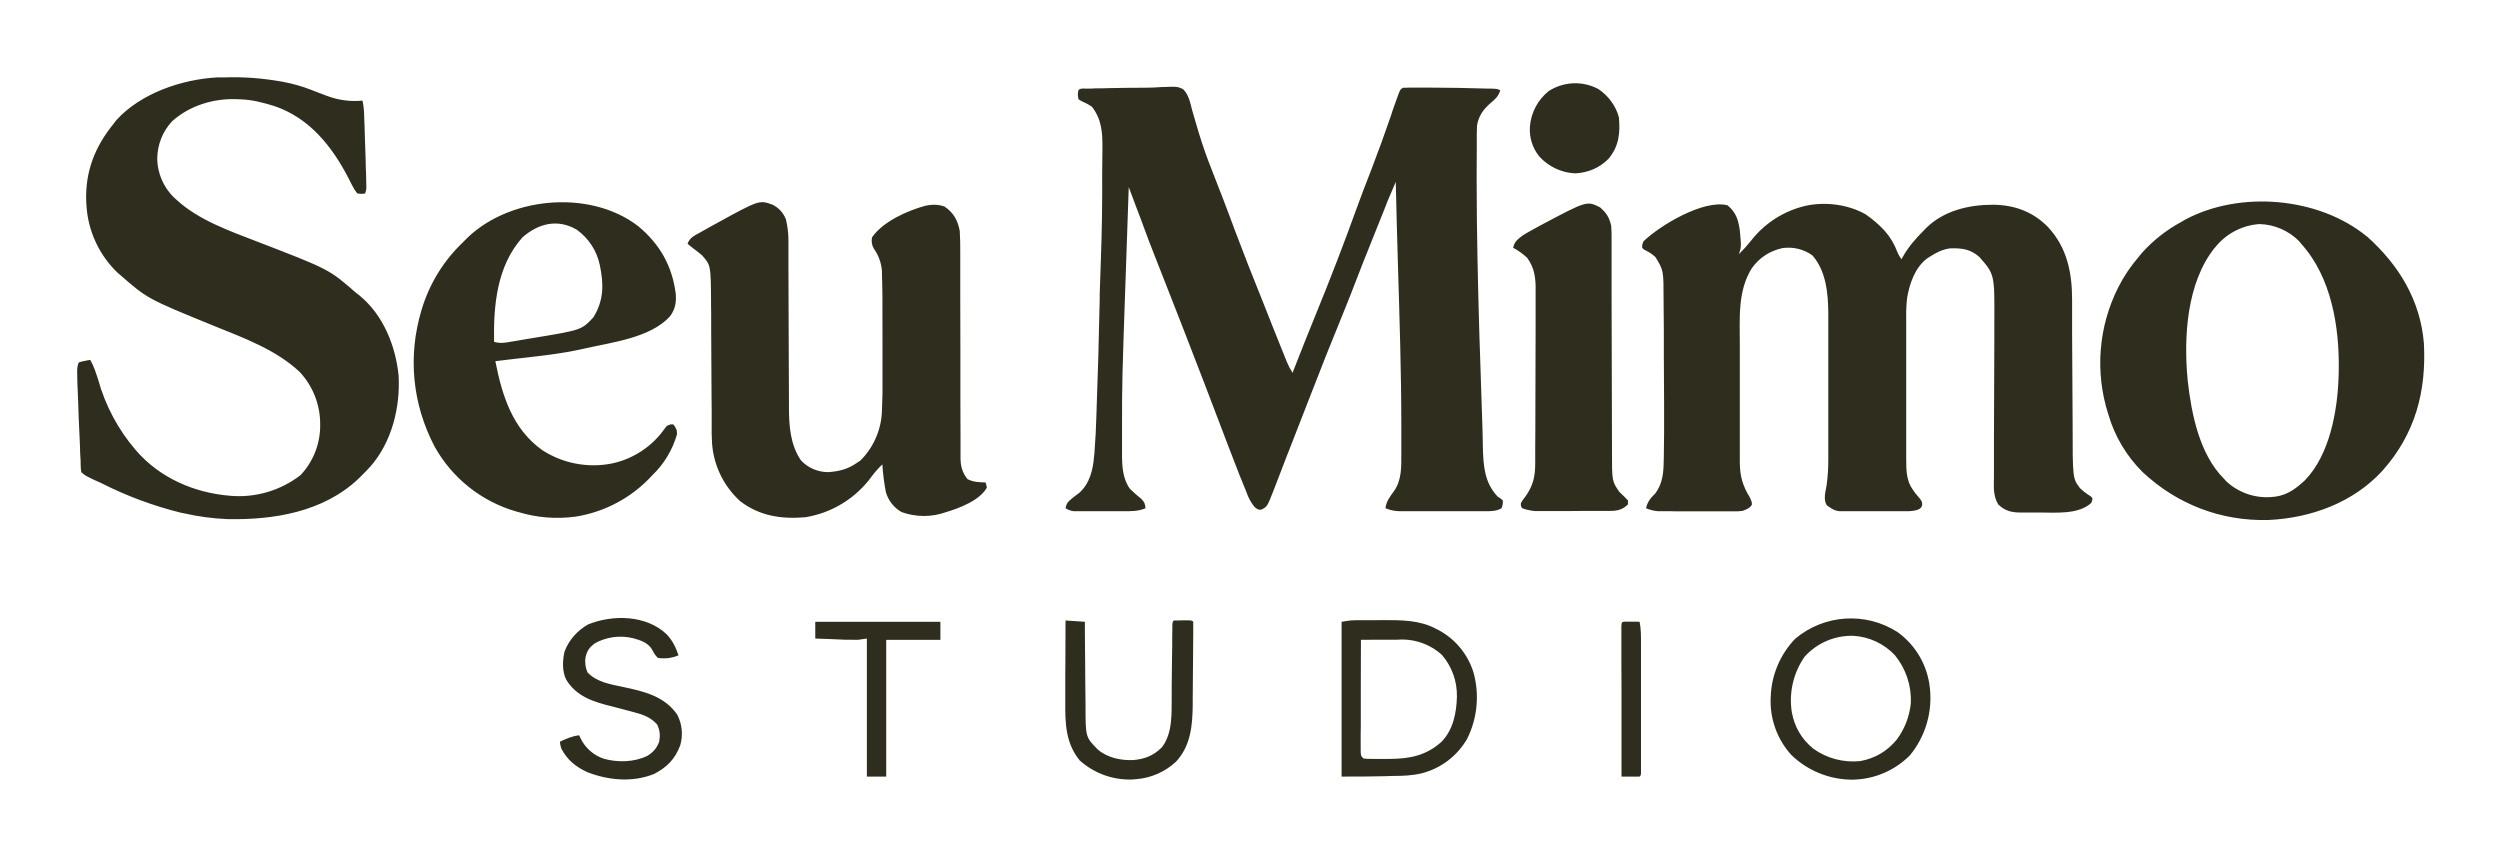
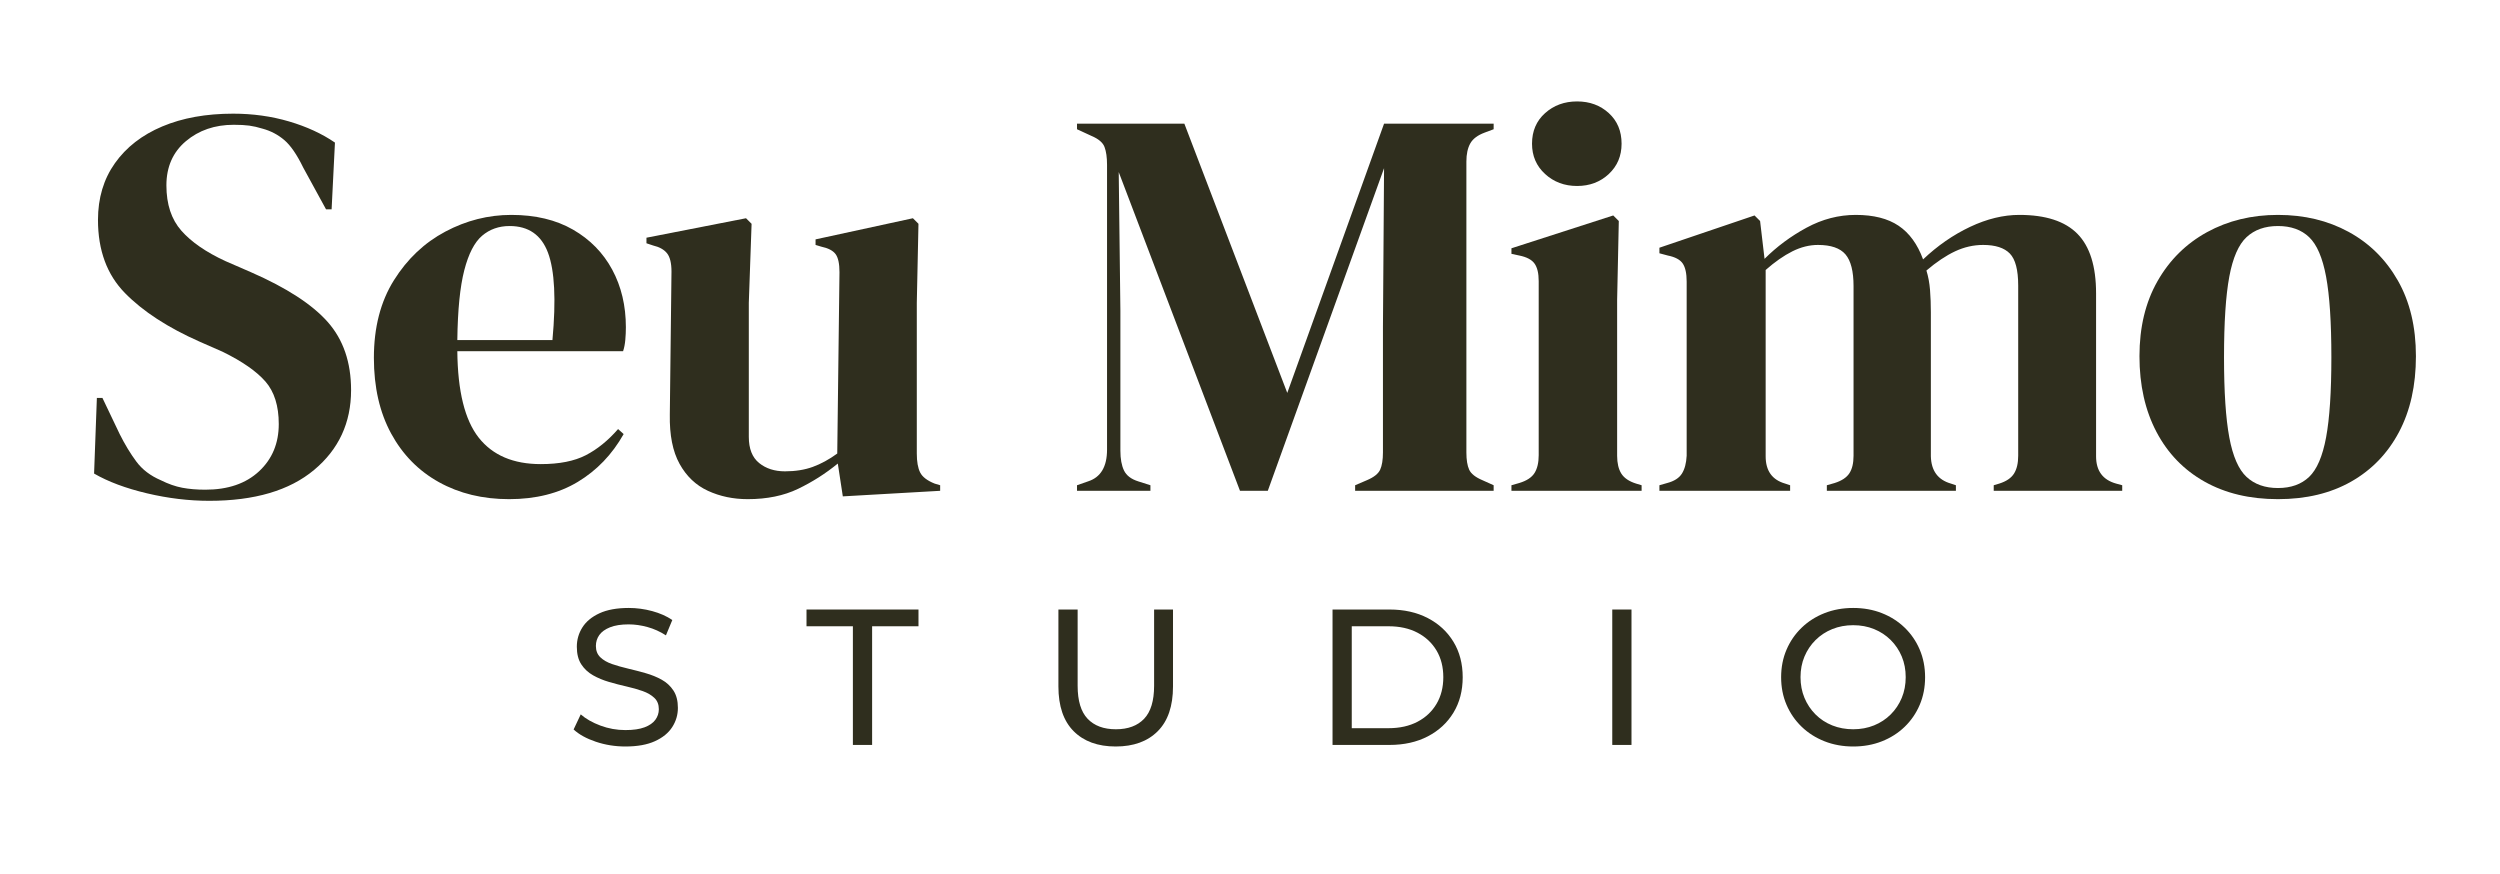
- <svg xmlns="http://www.w3.org/2000/svg" viewBox="0 0 1938 663" width="1938" height="663" role="img" aria-label="Seu Mimo Studio">
-   <g id="seu-mimo" fill="#2F2E1E" transform="translate(10.0 26.0) scale(1)">
-     <path d="M164.3 34c14.5-.5 28.4.6 42.7 3l2.2.4q11.4 2.1 22.2 6.3l2 .8 10 3.8A61 61 0 0 0 271 52q1.2 5.6 1.3 11.4l.1 3.9.2 4 .1 4.3.3 9 .4 11.4.2 8.8.2 4.2.1 5.9.1 3.3c0 2.8 0 2.8-1 5.8-2.8.4-2.8.4-6 0-2-2.6-2-2.6-3.9-6.1l-2-3.9-1-2c-12.8-24.7-30.4-46.7-57.5-55.8-8.7-2.7-17.5-5-26.6-5.2l-2.2-.1c-18.2-.8-37 5-50.5 17.2a43 43 0 0 0-11.4 29A43 43 0 0 0 127 129c16.9 15.6 41.4 24.2 62.4 32.3 55.8 21.5 55.8 21.5 76.6 39.7l2.6 2c18.5 15.1 28 38.9 30.4 62 1.4 24.9-5.3 51.8-22 70.8q-3.4 3.7-7 7.2l-2.2 2.2c-27.2 25.7-65.7 32-101.8 31.2q-16.7-.7-33-4.4l-3-.6a290 290 0 0 1-61.5-22.9l-6.6-3-2-1A23 23 0 0 1 53 340c-.4-2.9-.4-2.9-.5-6.6v-2l-.4-6.7-.1-4.7-1-22.4q-.1-6-.4-12l-.1-2.3c-1-24-1-24 .5-28.3 2-.7 2-.7 4.6-1.2l2.5-.5 1.9-.3c2.7 4.8 4.3 9.8 6 15A142 142 0 0 0 95.3 323c18.3 21.3 45 33 72.8 35.3a78 78 0 0 0 54.9-16 56 56 0 0 0 15.2-39.7 59 59 0 0 0-15.9-40.3C203.8 245 179 236 155.8 226.6c-51.5-21-51.5-21-72.8-39.6l-2-1.7A79 79 0 0 1 57 133l-.2-3.5c-.6-23 6.8-41.7 21.2-59.5l2.3-3c19-20.8 50.7-31.5 78.1-33zM1229 43c7.8 5.2 13.6 13 16 22 1 12.3.1 22.2-8 32-7 7.2-16 10.9-26 11.4a40 40 0 0 1-27.9-13.3A33 33 0 0 1 1176 72a39 39 0 0 1 14.7-27.5A38 38 0 0 1 1229 43M891.5 41.5c10.8-.5 10.8-.5 15.5 1.5 4.3 4.1 5.6 10.1 7 15.8l2.5 8.7 2.7 9.1q4.6 15.2 10.5 29.9l5.7 14.7 1.2 3q5.6 14.5 11 29.2 10.2 27 21 53.6l8.3 21 10.6 26.4q1.8 4.4 4.5 8.6l1-2.6q8.5-21.8 17.3-43.4 16.5-40.3 31.3-81.3a1210 1210 0 0 1 11.5-30.3q8-20.9 15.3-42.1l.8-2.6 1.6-4.6 2.2-6.1.7-2c1.8-4.7 1.8-4.7 4-6h2.3l3-.1h14.2a1602 1602 0 0 1 46.7.8h2.1c4.8.2 4.8.2 7 1.3-1.4 4.7-3.7 6.7-7.4 9.8-5.7 5-9.1 9.6-10.6 17.2l-.2 7v11.8l-.1 20v3c0 41.3 1 82.4 2.2 123.6l.1 2.3 2.2 67.4.2 8.3.1 5.8c.4 14.8 1.1 27.7 11.5 38.8l2.4 1.5 1.6 1.5c0 3 0 3-1 6-4 2.3-8.1 2.3-12.7 2.3h-65.6c-4.3 0-7.7-.7-11.7-2.3.6-5.4 3.6-9.1 6.7-13.4 6-8.7 5.6-18.8 5.6-29v-22.2c0-41.3-1.4-82.4-2.6-123.6q-1-32.4-1.7-64.8-3.3 7.5-6.4 15l-1.3 3.4-1.4 3.5-11.6 29q-4.8 11.8-9.3 23.6t-9.2 23.4q-14.9 36.3-29 72.9l-13 33.4-2 5.1-1 2.5-5.3 13.8-2.3 6q-1.4 3.4-2.7 7c-5.2 13.3-5.2 13.3-10 15.6-2.5-.2-2.5-.2-5-2.2a37 37 0 0 1-6.3-11.6l-1-2.5-4.2-10.3-8.9-23-18.8-49.3a10248 10248 0 0 0-34.4-88.4l-1.2-3q-7.3-18.3-14-36.8-1.4-3.4-2.6-6.8L865 119l-1.5 44-.7 20.3c-3 85.8-3 85.8-3 122.9v20.3c0 9 .6 19 6.2 26.5q4.1 4 8.6 7.6c2.6 2.6 3.1 3.9 3.4 7.4-5.9 2.5-11.6 2.3-17.8 2.3h-37.8c-2.5-.3-4.2-1-6.4-2.3.6-3.4 1.6-4.8 4.3-7l1.9-1.6 4.4-3.3c8.1-7.2 10.7-17.8 11.5-28.2l.3-2.6A599 599 0 0 0 840 294l.2-6.7q1.4-36.9 2.1-73.8l.2-7.2v-4.7l.9-26.4a1563 1563 0 0 0 1-67l.2-19.3c.1-11.8-.5-22.2-8-32a34 34 0 0 0-7-3.9c-2-1-2-1-3.6-2.1-.6-3.7-.6-3.7 0-7 1.7-1.7 3.8-1.2 6-1.2h3.4l3.6-.2h3.8l7.9-.2 11.8-.2 15.3-.1q6.8 0 13.7-.6M1825 157.4c24.6 22 41.2 49.2 44 82.6 2 37.7-6.8 70.5-32.2 99-22.7 24.7-55.4 36.6-88.4 38.1-36.7 1-70.8-12.2-97.4-37.1a104 104 0 0 1-26.7-45 130 130 0 0 1 7.8-98.3c4.4-8.7 9.6-16.3 15.9-23.7l2.2-2.7A113 113 0 0 1 1681 146l2.9-1.7c42.5-22.8 103.7-17.6 141 13.1m-118 8.6c-21.9 27.3-24.2 69.6-21 103 2.9 25.7 9 56.9 28 76l1.8 2a46 46 0 0 0 35.1 12.3c9.7-.5 17-4.8 24.1-11.3l1.8-1.6c19.5-20 25.5-54.7 26.2-81.4l.1-3.5c.6-33.8-5.6-72.6-29.1-98.5l-1.6-2a45 45 0 0 0-30.8-13.3A48 48 0 0 0 1707 166M484.7 149.3c16.9 14 26.5 31 29.2 52.9.4 6.6-.5 11.5-4.5 17-15 16.6-44.7 20.1-65.4 24.8l-2.7.6c-18 4-36.6 5.8-55 7.9L374 254c5.2 26.6 13.2 52.4 36.3 68.9a73 73 0 0 0 54 10.4 67 67 0 0 0 41.5-27.8c1.2-1.5 1.2-1.5 4-2.5h2.2c2 2.7 3 4.3 2.8 7.7a71 71 0 0 1-19.2 31.8 102 102 0 0 1-59.4 32q-22.6 3-44.2-3.5l-2.2-.6a106 106 0 0 1-63-50.4c-17.2-33-20.8-70-10-105.8a119 119 0 0 1 32.4-52.7c32.5-34.9 97.4-41.6 135.5-12.2M395 158c-19.8 22.2-22.5 52.6-22 81 5 1.5 9.2.6 14.2-.3l2.6-.4 5.7-1 8.5-1.4c36.8-6.1 36.8-6.1 46-15.9 8.1-13.1 8.1-25.6 5-40.4a45 45 0 0 0-18-27.6c-14.8-8.6-29.6-4.8-42 6M589 132.7c5 2.7 8 6 10.2 11.2q2 8.1 2 16.5v21.4l.2 56.7.2 47v4.2c0 14.1 1 29.3 9.4 41.3a29 29 0 0 0 21 9c8.4-.6 15-2.2 22-7l3.1-2.1a57 57 0 0 0 16.6-39q.6-13.1.4-26.3v-28.5c0-36.5 0-36.5-.4-50.3v-2.5a34 34 0 0 0-6.2-17.4 12 12 0 0 1-1.5-8.9c8.4-12.3 27.6-20.8 41.7-24.6 5.2-1 9.5-1 14.5.7 7 4.8 10.2 10.5 11.8 18.9q.5 9 .4 17.7v34.9l.1 41.8v38.3l.1 29.2v14.3c0 6.1 1.5 11.5 5.4 16.2 4.5 2.4 9 2.4 14 2.6.6 1.8.6 1.8 1 4-5.4 9.9-21.5 16-31.6 19a51 51 0 0 1-34.4 0 26 26 0 0 1-12.3-15.6A174 174 0 0 1 674 334q-4.5 4.3-8.1 9.1A79 79 0 0 1 614 375c-18.4 1.5-35-1-50-12.3a67 67 0 0 1-22-44.7 190 190 0 0 1-.3-15.7V291l-.1-7.9-.1-18.7-.2-35.4v-11.5l-.1-7.2v-3.2c-.2-27.5-.2-27.5-7-35.2q-3-2.6-6.2-4.9l-3-2.4-2-1.6c1.5-4.7 5.4-6.4 9.4-8.6l2.3-1.3 7.3-4.1 2.4-1.3c34.2-18.8 34.2-18.8 44.5-15M1230.3 134.7c5 4.3 7.2 7.8 8.7 14.3a113 113 0 0 1 .3 10.4v44.3l.3 114.7v5.5c0 23.1 0 23.1 5.7 31.4l2.4 2.3q2.3 2.1 4.3 4.4v3c-5 5-9.6 5.1-16.4 5.1h-21.4l-11.5.1h-22.4a39 39 0 0 1-10.3-2.2c-1.1-1.8-1.1-1.8-1-4 1.3-2.3 1.3-2.3 3.3-4.8 6-8.3 7.8-15.5 7.8-25.8v-12.6l.1-14.6v-5l.2-72.4V200c.2-9.7-.6-18.2-6.6-26.2a49 49 0 0 0-10.8-7.7c.9-5 4-7 8-10q5-3 10.3-5.8l2.9-1.6c35.9-19.1 35.9-19.1 46.1-14M1329 133c6.7 5.5 8.5 11.2 9.7 19.5 1.2 12.8 1.2 12.8-.7 18.5q5-4.9 9.4-10.4a75 75 0 0 1 42.5-27.1c15.2-3.3 33-1 46.4 6.7a87 87 0 0 1 14.7 12.7 51 51 0 0 1 9.7 16.2 26 26 0 0 0 3.3 5.9l1-1.8c4.3-7.7 9.8-14 16-20.2l2.2-2.3c13.8-13.5 33.1-18 51.9-18 16.6.2 30.9 5.4 42.6 17.4 14.8 16 18.6 35.4 18.6 56.5v25.7l.4 70c0 42.5 0 42.5 5.7 50.1q3.8 3.6 8.1 6.2l1.5 1.4c0 2 0 2-1 4-10 9-27.4 7.3-40 7.3h-14.9c-6.9 0-12.1-1.4-17.1-6.3-4-6.7-3.4-13.4-3.3-21v-27.8l.3-78.2v-15c.2-36.3.2-36.3-11.5-49.7-6.9-6.2-13.6-7-22.6-6.8-6.1.8-10.8 3.2-15.9 6.5l-1.9 1.2c-9.5 7-13.8 19.5-15.7 30.7q-.9 8-.7 16.3v109.4c0 8.2.2 16.3 5.2 23.1l1.6 2.3q1.9 2.4 4 4.8c1.5 2.2 1.5 2.2 1.6 4.9-1.1 2.3-1.1 2.3-3.3 3.4-3.1 1-5.6 1.2-8.9 1.2h-52c-3.3-.4-5.2-1.4-7.9-3.3l-1.8-1.2c-3-4.5-1-10.8-.2-15.7q1.4-10.4 1.3-20.8V217.2c-.1-15.5-1.6-33-12.3-45.2a32 32 0 0 0-23.1-5.7q-14.9 3.2-23.8 15.5c-11.2 17.6-9.4 39.2-9.4 59.2v91c0 11.2 2.2 18.5 8 28 1.3 3 1.3 3 1.4 5.2-1.7 2.9-4 3.5-7.1 4.8-3.3.4-3.3.4-7 .4h-44.3l-4.5-.1h-9.9c-3.4-.3-6.1-1-9.3-2.3 1.2-5.2 3.5-7.9 7.2-11.5 5.7-7.8 6.4-16 6.5-25.4l.1-3.3q.3-18.1.2-36.4v-5q0-19.5-.2-39V230l-.2-23.7c0-22.7 0-22.7-6.3-33-2.7-2.6-5.5-4.2-8.8-5.8l-1.5-1.4c0-2.4 0-2.4 1-5 12.8-12.4 46.6-32.6 65-28" />
-   </g>
-   <g id="studio" fill="#2F2E1E" transform="translate(10.0 426.0) scale(1)">
-     <path d="M506.8 65.7c4.6 4.9 7 10 9.2 16.3a29 29 0 0 1-16 2c-2.2-2-3.2-4-4.6-6.6-3-5.2-9.1-7.2-14.8-8.7a41 41 0 0 0-29.5 4c-4 3-5.8 5.4-7.1 10.3a21 21 0 0 0 1.4 12.2c7.2 7.6 17.6 9.2 27.4 11.3 16.2 3.4 32.3 7.1 42.2 21.5a32 32 0 0 1 2.3 23.8c-4 10.6-10.2 17-20.3 22.2-16.5 6.6-35 5-51.4-1.3-9-4-16.1-9.7-20.6-18.7-.7-2.8-.7-2.8-1-5 5-2.4 9.5-4.4 15-5l.8 1.8a31 31 0 0 0 18.3 16.4c11 3 23.5 2.7 33.8-2.3 4.5-2.8 7.3-6 9.1-10.9.9-5 .6-8.8-1.6-13.4-5.2-5.7-10.8-7.6-18-9.5l-2.9-.8-13.7-3.6c-14.3-3.5-27.7-7.5-35.8-20.7-3.3-6.5-3-14.9-1.4-21.8 3.3-9 10-16.5 18.4-21.2 19.2-7.7 45-7.3 60.8 7.7M1461 64a61 61 0 0 1 25 43 70 70 0 0 1-15.4 52.5 64 64 0 0 1-45 18.9 68 68 0 0 1-47-19.2 62 62 0 0 1-15.9-45.8 68 68 0 0 1 18.9-44.2A67 67 0 0 1 1461 64m-72 19a59 59 0 0 0-10 43q3.1 17.3 16.7 28.4a53 53 0 0 0 36.3 9.6q17.2-3.1 28.3-16.6a56 56 0 0 0 11-28.7 55 55 0 0 0-12.4-36.8 48 48 0 0 0-31.9-15 49 49 0 0 0-38 16.1M816 55l15 1v7.3l.2 23.9.1 14.4.2 19.3c0 24.5 0 24.5 9.5 34.1 7.5 6.5 18 8.6 27.6 8.2 8.8-.8 15.6-3.4 22-9.8 8.8-11.2 7.5-27.2 7.7-40.7v-7l.2-17.4.2-14.7v-7l.1-4.1v-3.8c.2-2.7.2-2.7 1.2-3.7l7-.1h3.9c3.1.1 3.1.1 4.1 1.1v9.7l-.2 24.3-.2 25.5v5.3c-.2 15.8-1.6 31.4-12.9 43.6A51 51 0 0 1 871 178l-4 .3a58 58 0 0 1-40-14.8C816 150 815.7 134.7 815.8 118V98.3l.1-14.6zM1040.4 54.8h13.5l8.7-.1c13.8 0 28.2 0 40.7 6.8l2 1a56 56 0 0 1 26.9 32.6 72 72 0 0 1-4.9 51.7 57 57 0 0 1-35.3 26.7c-7.2 1.7-14.4 2-21.7 2l-6.2.2q-17 .4-34.1.3V56c6.8-1.1 6.8-1.1 10.4-1.2M1045 70l-.1 35.1v32l-.1 6V154c0 5.8 0 5.8 2.2 8 3 .3 3 .3 6.8.3h13c15.7 0 28.9-2.5 40.8-13.4 9-9.4 11.5-22.4 11.8-35a48 48 0 0 0-11.6-32.2 46 46 0 0 0-34.5-11.8H1058zM622 56h97v14h-42v106h-15V69l-7 1-7.9-.1h-2.2l-6.8-.3-4.7-.2L622 69zM1251 55.9h7.2l2.8.1c1.2 5.7 1.1 11.3 1.1 17v100.1c-.1 1.9-.1 1.9-1.1 2.9h-14v-68.1l-.1-18.8V59c.2-3.3.7-3 4-3.1" />
+ <svg xmlns="http://www.w3.org/2000/svg" viewBox="-60 -380.474 1938 677.45" width="1938" height="677.45" role="img" aria-label="Seu Mimo Studio">
+   <g fill="#2F2E1E">
+     <g transform="translate(0 0)">
+       <g id="seu-mimo" transform="scale(1.0 1)">
+         <path d="M102.198 7.762Q78.481 7.762 53.902 1.94Q29.323 -3.881 12.936 -13.368L15.093 -72.013H19.405L32.772 -43.984Q38.809 -31.91 45.709 -22.639Q52.608 -13.368 64.682 -8.193Q73.306 -3.881 81.284 -2.372Q89.261 -0.862 99.179 -0.862Q125.483 -0.862 140.792 -15.093Q156.1 -29.323 156.1 -51.746Q156.1 -72.875 145.75 -84.734Q135.401 -96.592 112.547 -107.804L94.867 -115.565Q57.783 -131.952 36.869 -153.297Q15.955 -174.642 15.955 -210.001Q15.955 -235.443 29.107 -253.985Q42.259 -272.528 65.76 -282.445Q89.261 -292.363 120.74 -292.363Q143.594 -292.363 164.077 -286.326Q184.56 -280.289 199.652 -269.94L197.065 -218.194H192.753L175.073 -250.536Q167.742 -265.628 160.412 -271.881Q153.081 -278.133 143.594 -280.721Q137.989 -282.445 133.245 -283.092Q128.502 -283.739 121.171 -283.739Q99.179 -283.739 84.087 -271.018Q68.994 -258.297 68.994 -236.737Q68.994 -214.745 80.637 -201.593Q92.28 -188.441 114.703 -178.092L134.539 -169.467Q175.935 -151.356 194.046 -130.874Q212.157 -110.391 212.157 -78.05Q212.157 -40.103 183.482 -16.171Q154.806 7.762 102.198 7.762Z" />
+         <path d="M336.347 -213.882Q364.376 -213.882 384.212 -202.455Q404.048 -191.028 414.613 -171.408Q425.177 -151.787 425.177 -126.777Q425.177 -122.034 424.746 -117.075Q424.315 -112.116 423.021 -108.235H294.519Q294.951 -61.664 311.121 -41.181Q327.292 -20.698 359.202 -20.698Q380.762 -20.698 394.13 -27.598Q407.498 -34.497 419.14 -47.865L423.453 -43.984Q410.085 -20.267 387.877 -6.899Q365.67 6.468 334.622 6.468Q304.006 6.468 280.289 -6.684Q256.573 -19.836 243.205 -44.415Q229.837 -68.994 229.837 -103.06Q229.837 -138.42 245.361 -163.215Q260.885 -188.009 285.248 -200.946Q309.612 -213.882 336.347 -213.882ZM335.054 -205.258Q322.548 -205.258 313.708 -197.712Q304.869 -190.166 299.91 -170.977Q294.951 -151.787 294.519 -116.859H368.257Q372.569 -163.861 364.807 -184.56Q357.046 -205.258 335.054 -205.258Z" />
+         <path d="M519.613 6.468Q502.796 6.468 488.782 0.0Q474.767 -6.468 466.79 -20.914Q458.812 -35.36 459.243 -59.076L460.537 -169.898Q460.537 -179.816 457.087 -184.129Q453.638 -188.441 446.307 -190.166L441.132 -191.89V-196.203L518.32 -211.295L522.632 -206.983L520.476 -145.75V-41.828Q520.476 -28.029 528.453 -21.561Q536.431 -15.093 548.505 -15.093Q560.579 -15.093 570.065 -18.542Q579.552 -21.992 589.039 -28.891L590.764 -169.467Q590.764 -179.385 587.745 -183.482Q584.727 -187.578 576.534 -189.303L572.222 -190.597V-194.909L647.684 -211.295L651.996 -206.983L650.703 -145.75V-28.891Q650.703 -19.405 653.29 -14.23Q655.877 -9.056 664.501 -5.606L668.814 -4.312V0.0L593.351 4.312L589.47 -21.13Q575.24 -9.487 558.638 -1.509Q542.037 6.468 519.613 6.468Z" />
+         <path d="M774.892 0.0V-4.312L783.517 -7.331Q798.178 -12.074 798.178 -31.91V-252.692Q798.178 -261.316 796.237 -266.491Q794.297 -271.665 786.104 -275.115L774.892 -280.289V-284.602H858.117L937.891 -75.894L1012.923 -284.602H1097.872V-280.289L1090.972 -277.702Q1082.779 -274.684 1079.761 -269.293Q1076.742 -263.903 1076.742 -255.279V-29.754Q1076.742 -21.13 1078.898 -16.386Q1081.055 -11.643 1089.248 -8.193L1097.872 -4.312V0.0H990.5V-4.312L999.555 -8.193Q1007.748 -11.643 1009.904 -16.386Q1012.06 -21.13 1012.06 -29.754V-126.777L1012.923 -250.104L922.799 0.0H901.238L807.233 -247.086L808.527 -139.713V-31.047Q808.527 -21.561 811.33 -15.739Q814.133 -9.918 822.326 -7.331L831.813 -4.312V0.0Z" />
+         <path d="M1162.554 -236.306Q1147.893 -236.306 1137.759 -245.577Q1127.626 -254.848 1127.626 -269.078Q1127.626 -283.739 1137.759 -292.795Q1147.893 -301.85 1162.554 -301.85Q1177.215 -301.85 1187.133 -292.795Q1197.051 -283.739 1197.051 -269.078Q1197.051 -254.848 1187.133 -245.577Q1177.215 -236.306 1162.554 -236.306ZM1111.671 0.0V-4.312L1117.708 -6.037Q1126.332 -8.624 1129.566 -13.799Q1132.8 -18.973 1132.8 -27.598V-162.568Q1132.8 -171.623 1129.566 -176.151Q1126.332 -180.679 1117.708 -182.404L1111.671 -183.697V-188.009L1190.583 -213.451L1194.895 -209.139L1193.602 -147.907V-27.167Q1193.602 -18.542 1196.836 -13.368Q1200.07 -8.193 1208.263 -5.606L1212.575 -4.312V0.0Z" />
+         <path d="M1226.374 0.0V-4.312L1232.411 -6.037Q1240.604 -8.193 1243.838 -13.368Q1247.072 -18.542 1247.503 -27.167V-162.137Q1247.503 -171.623 1244.485 -176.151Q1241.466 -180.679 1232.842 -182.404L1226.374 -184.129V-188.441L1300.111 -213.451L1304.424 -209.139L1307.873 -179.816Q1322.103 -194.046 1340.43 -203.964Q1358.757 -213.882 1378.593 -213.882Q1399.291 -213.882 1411.796 -205.474Q1424.301 -197.065 1430.769 -179.385Q1447.587 -195.34 1467.207 -204.611Q1486.827 -213.882 1505.37 -213.882Q1535.986 -213.882 1550.431 -199.221Q1564.877 -184.56 1564.877 -153.081V-26.735Q1564.877 -9.918 1580.401 -5.606L1585.144 -4.312V0.0H1485.534V-4.312L1489.846 -5.606Q1498.039 -8.193 1501.273 -13.368Q1504.507 -18.542 1504.507 -27.167V-159.118Q1504.507 -177.229 1498.039 -183.913Q1491.571 -190.597 1477.341 -190.597Q1466.129 -190.597 1455.564 -185.638Q1445 -180.679 1433.357 -170.761Q1435.513 -163.861 1436.16 -155.668Q1436.806 -147.475 1436.806 -138.42V-26.735Q1437.238 -9.918 1452.33 -5.606L1456.211 -4.312V0.0H1356.169V-4.312L1362.206 -6.037Q1370.399 -8.624 1373.634 -13.583Q1376.868 -18.542 1376.868 -27.167V-158.687Q1376.868 -175.935 1370.615 -183.266Q1364.362 -190.597 1349.27 -190.597Q1339.352 -190.597 1329.434 -185.638Q1319.516 -180.679 1308.736 -171.192V-26.735Q1308.736 -9.918 1323.828 -5.606L1327.709 -4.312V0.0Z" />
+         <path d="M1705.884 6.468Q1673.112 6.468 1648.964 -7.115Q1624.816 -20.698 1611.664 -45.709Q1598.512 -70.719 1598.512 -104.354Q1598.512 -137.989 1612.526 -162.568Q1626.541 -187.147 1650.904 -200.515Q1675.268 -213.882 1705.884 -213.882Q1736.5 -213.882 1760.648 -200.73Q1784.796 -187.578 1798.811 -162.999Q1812.825 -138.42 1812.825 -104.354Q1812.825 -70.288 1799.673 -45.493Q1786.521 -20.698 1762.589 -7.115Q1738.657 6.468 1705.884 6.468ZM1705.884 -2.156Q1720.977 -2.156 1730.032 -10.78Q1739.088 -19.405 1743.184 -41.397Q1747.281 -63.389 1747.281 -103.491Q1747.281 -144.026 1743.184 -166.018Q1739.088 -188.009 1730.032 -196.634Q1720.977 -205.258 1705.884 -205.258Q1690.792 -205.258 1681.521 -196.634Q1672.25 -188.009 1668.153 -166.018Q1664.056 -144.026 1664.056 -103.491Q1664.056 -63.389 1668.153 -41.397Q1672.25 -19.405 1681.521 -10.78Q1690.792 -2.156 1705.884 -2.156Z" />
+       </g>
+     </g>
+     <g transform="translate(378.5 197.0)">
+       <g id="studio">
+         <path d="M46.349 1.21Q34.319 1.21 23.373 -2.483Q12.427 -6.175 6.165 -11.99L11.684 -23.692Q17.646 -18.476 26.955 -14.997Q36.265 -11.518 46.326 -11.518Q55.443 -11.518 61.134 -13.654Q66.824 -15.79 69.525 -19.468Q72.226 -23.145 72.226 -27.694Q72.226 -33.166 68.753 -36.473Q65.281 -39.78 59.662 -41.772Q54.044 -43.763 47.248 -45.297Q40.453 -46.832 33.647 -48.822Q26.84 -50.811 21.221 -53.989Q15.603 -57.166 12.13 -62.455Q8.658 -67.744 8.658 -76.119Q8.658 -84.283 12.965 -91.105Q17.272 -97.927 26.199 -102.056Q35.125 -106.185 48.942 -106.185Q58.1 -106.185 67.096 -103.751Q76.092 -101.316 82.678 -96.841L77.735 -84.943Q70.93 -89.338 63.409 -91.398Q55.887 -93.457 48.839 -93.457Q40.044 -93.457 34.366 -91.183Q28.687 -88.908 26.061 -85.168Q23.435 -81.427 23.435 -76.728Q23.435 -71.233 26.908 -67.926Q30.38 -64.618 35.999 -62.69Q41.617 -60.763 48.424 -59.165Q55.231 -57.567 62.026 -55.629Q68.821 -53.691 74.44 -50.577Q80.058 -47.462 83.531 -42.197Q87.003 -36.932 87.003 -28.707Q87.003 -20.669 82.621 -13.847Q78.239 -7.025 69.214 -2.908Q60.189 1.21 46.349 1.21Z" />
+         <path d="M222.657 0.0V-91.994H186.706V-104.975H273.513V-91.994H237.561V0.0Z" />
+         <path d="M426.396 1.21Q405.624 1.21 393.802 -10.647Q381.98 -22.505 381.98 -45.333V-104.975H396.884V-45.863Q396.884 -28.414 404.617 -20.282Q412.35 -12.151 426.523 -12.151Q440.696 -12.151 448.429 -20.282Q456.162 -28.414 456.162 -45.863V-104.975H470.813V-45.333Q470.813 -22.505 458.99 -10.647Q447.168 1.21 426.396 1.21Z" />
+         <path d="M594.48 0.0V-104.975H638.653Q655.552 -104.975 668.316 -98.342Q681.08 -91.708 688.231 -79.925Q695.383 -68.141 695.383 -52.488Q695.383 -36.835 688.231 -25.051Q681.08 -13.267 668.316 -6.633Q655.552 0.0 638.653 0.0ZM609.384 -12.981H637.846Q650.853 -12.981 660.357 -17.973Q669.862 -22.965 675.107 -31.858Q680.352 -40.751 680.352 -52.488Q680.352 -64.351 675.107 -73.181Q669.862 -82.01 660.357 -87.002Q650.853 -91.994 637.846 -91.994H609.384Z" />
+         <path d="M811.329 0.0V-104.975H826.233V0.0Z" />
+         <path d="M998.122 1.21Q986.096 1.21 975.866 -2.828Q965.636 -6.865 958.109 -14.127Q950.583 -21.388 946.407 -31.145Q942.231 -40.902 942.231 -52.488Q942.231 -64.074 946.407 -73.83Q950.583 -83.587 958.125 -90.867Q965.668 -98.147 975.854 -102.166Q986.041 -106.185 998.095 -106.185Q1010.149 -106.185 1020.299 -102.188Q1030.449 -98.192 1037.965 -90.953Q1045.48 -83.714 1049.656 -73.913Q1053.832 -64.113 1053.832 -52.475Q1053.832 -40.837 1049.656 -31.049Q1045.48 -21.262 1037.965 -14.023Q1030.449 -6.783 1020.299 -2.787Q1010.149 1.21 998.122 1.21ZM998.095 -12.151Q1006.866 -12.151 1014.273 -15.159Q1021.681 -18.167 1027.177 -23.642Q1032.673 -29.117 1035.737 -36.455Q1038.801 -43.793 1038.801 -52.526Q1038.801 -61.259 1035.751 -68.548Q1032.701 -75.837 1027.199 -81.318Q1021.697 -86.8 1014.282 -89.812Q1006.866 -92.824 998.095 -92.824Q989.324 -92.824 981.879 -89.808Q974.434 -86.792 968.91 -81.303Q963.386 -75.813 960.324 -68.515Q957.262 -61.216 957.262 -52.529Q957.262 -43.843 960.318 -36.505Q963.374 -29.167 968.888 -23.648Q974.401 -18.13 981.862 -15.14Q989.324 -12.151 998.095 -12.151Z" />
+       </g>
+     </g>
  </g>
</svg>
